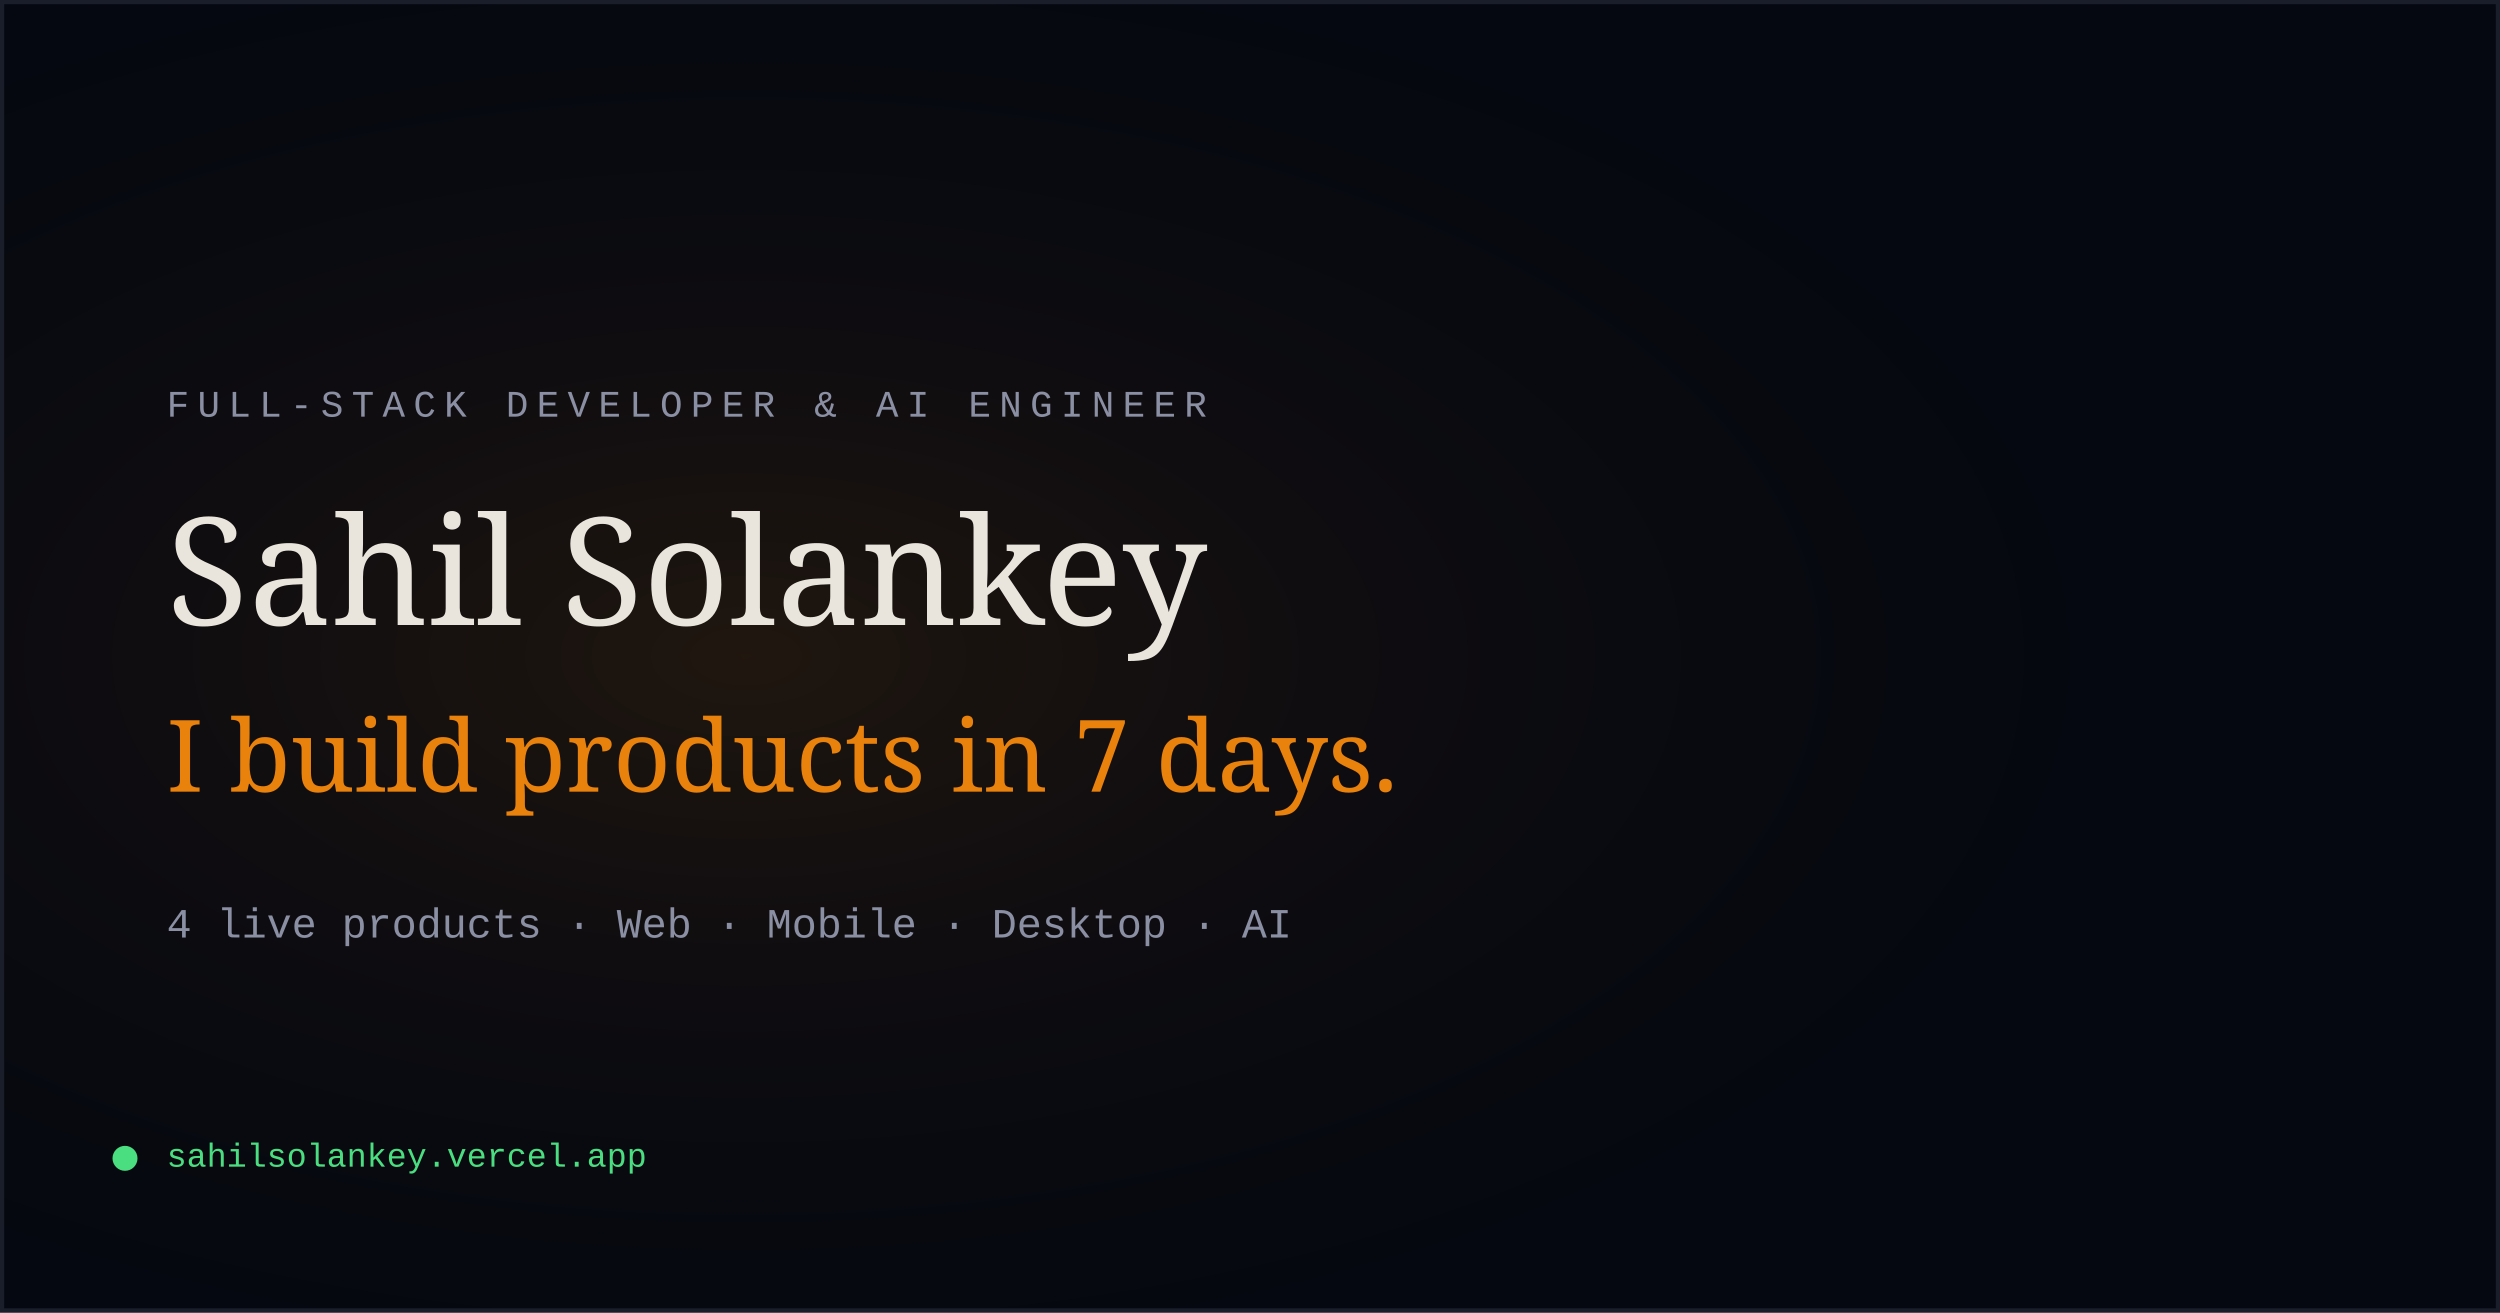
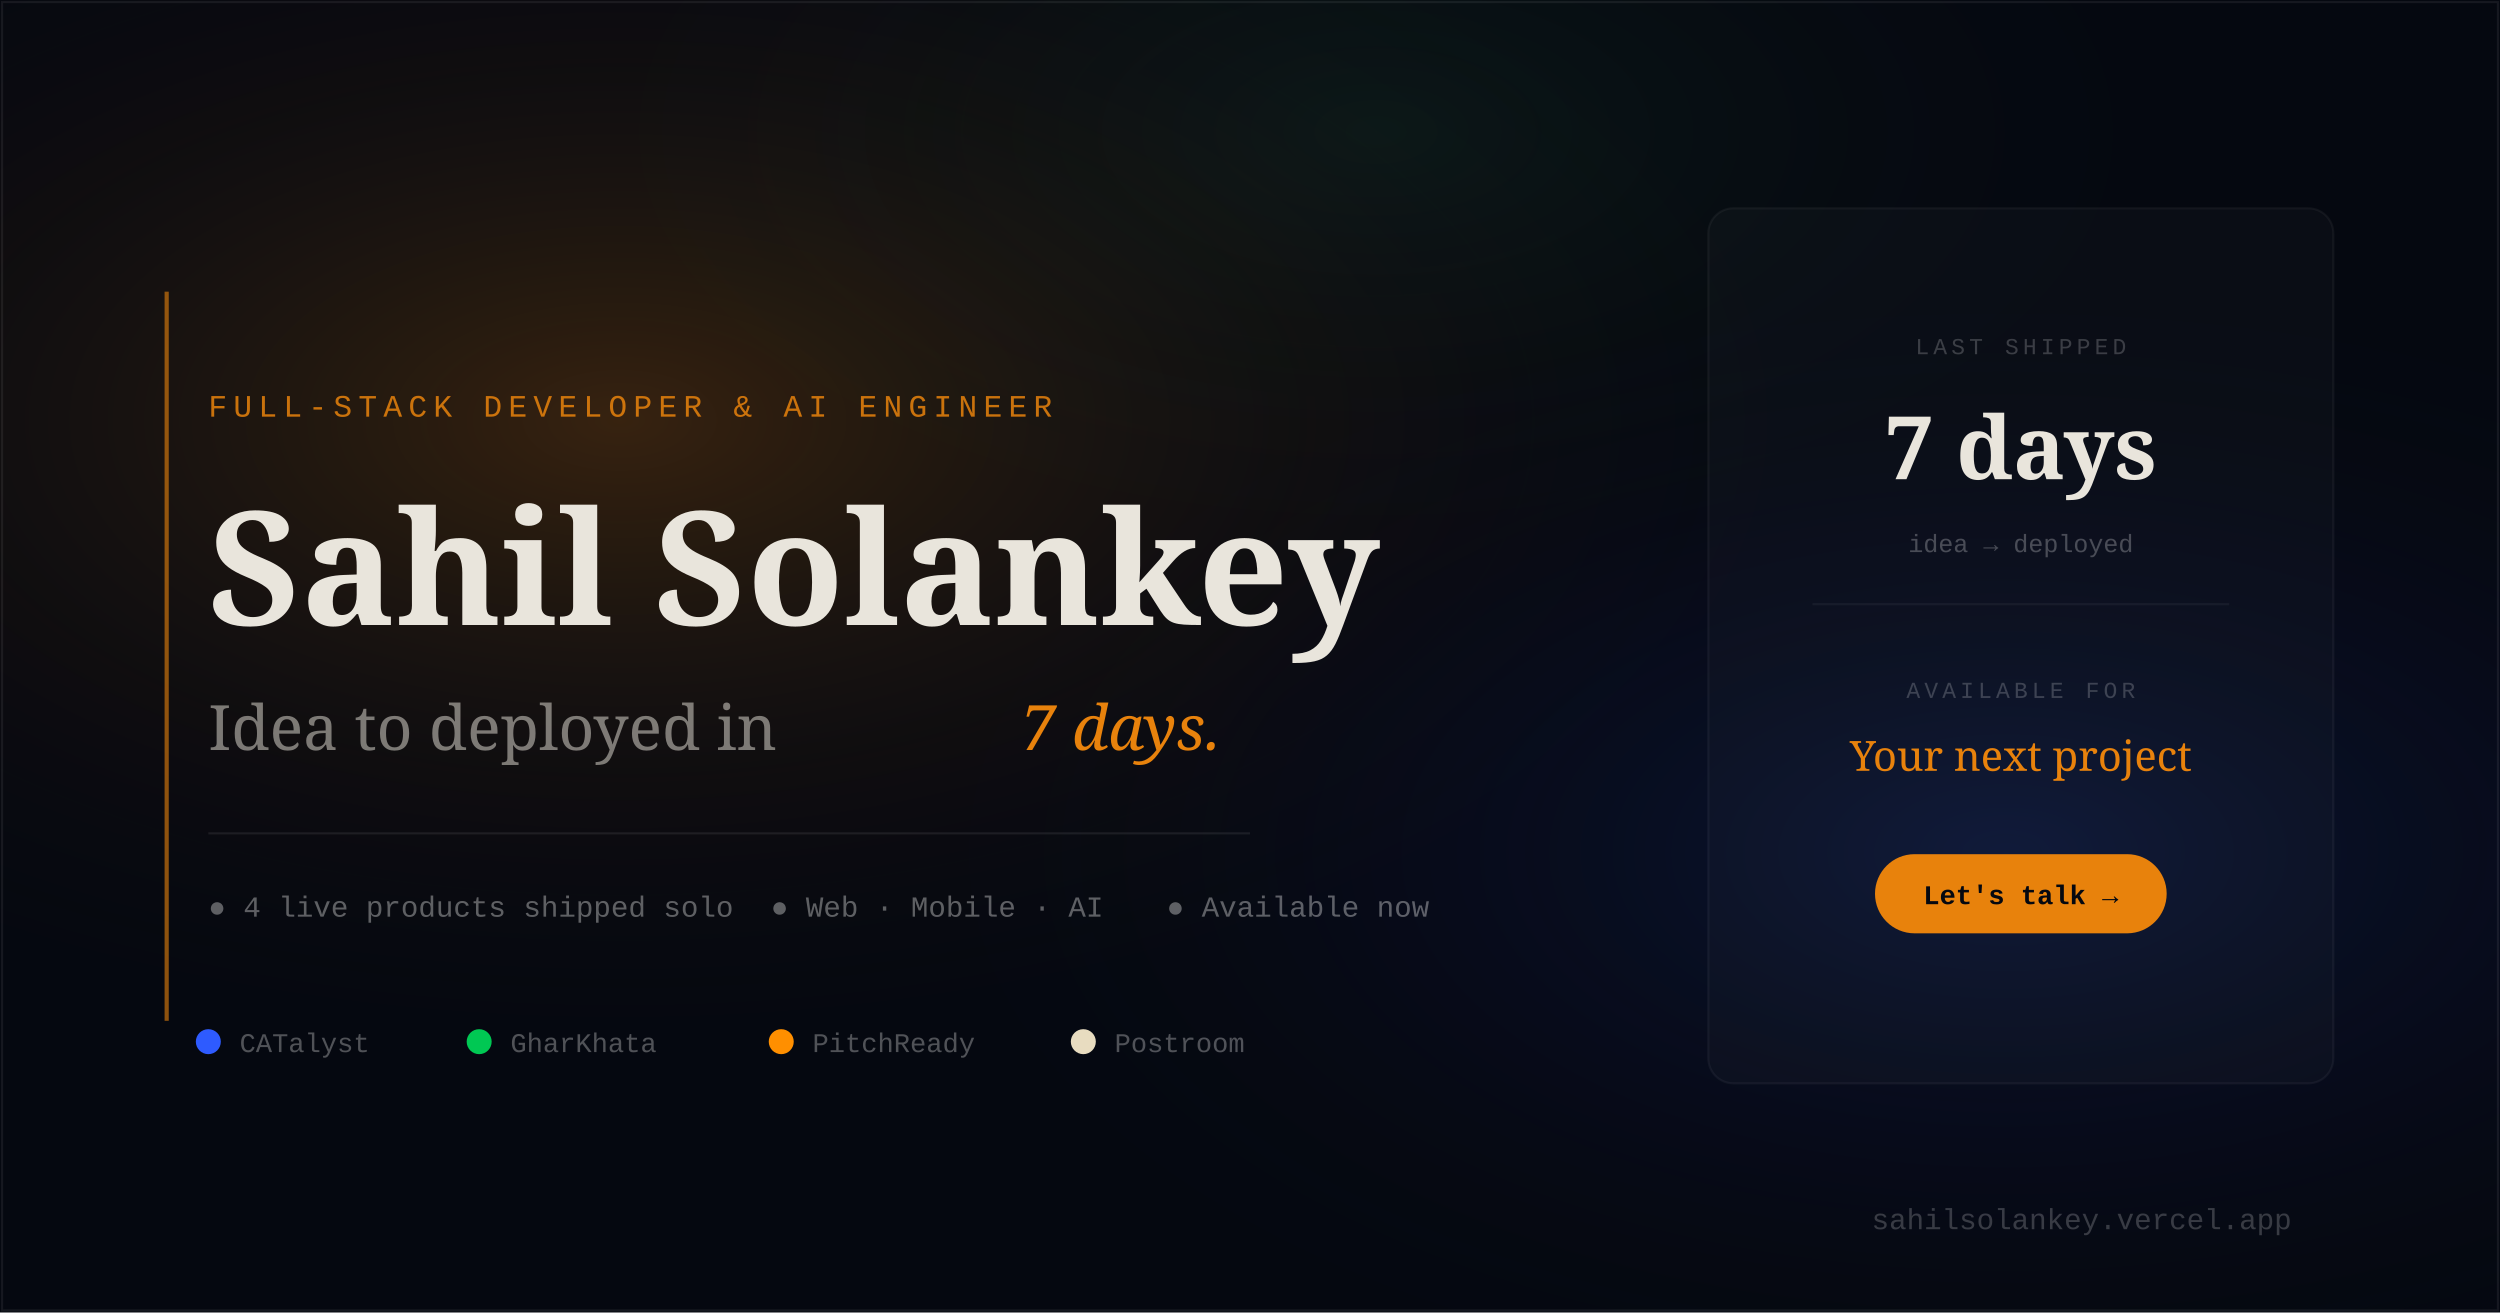
<svg xmlns="http://www.w3.org/2000/svg" width="1200" height="630" viewBox="0 0 1200 630">
-   <rect width="1200" height="630" fill="#050810" />
-   <rect x="0" y="0" width="1200" height="630" fill="url(#grad)" />
  <defs>
-     <radialGradient id="grad" cx="30%" cy="50%" r="60%">
-       <stop offset="0%" stop-color="#E8820C" stop-opacity="0.12" />
+     <radialGradient id="g1" cx="25%" cy="32%" r="50%">
+       <stop offset="0%" stop-color="#E8820C" stop-opacity="0.22" />
+       <stop offset="100%" stop-color="#050810" stop-opacity="0" />
+     </radialGradient>
+     <radialGradient id="g2" cx="80%" cy="65%" r="45%">
+       <stop offset="0%" stop-color="#2E5BFF" stop-opacity="0.16" />
+       <stop offset="100%" stop-color="#050810" stop-opacity="0" />
+     </radialGradient>
+     <radialGradient id="g3" cx="55%" cy="10%" r="35%">
+       <stop offset="0%" stop-color="#4ADE80" stop-opacity="0.07" />
      <stop offset="100%" stop-color="#050810" stop-opacity="0" />
    </radialGradient>
  </defs>
-   <rect x="1" y="1" width="1198" height="628" fill="none" stroke="#1A1E2A" stroke-width="2" />
-   <text x="80" y="200" font-family="'Courier New', monospace" font-size="18" fill="#8A8FA3" letter-spacing="4">FULL-STACK DEVELOPER &amp; AI ENGINEER</text>
-   <text x="80" y="300" font-family="Georgia, serif" font-size="72" fill="#E9E5DC" font-weight="400">Sahil Solankey</text>
-   <text x="80" y="380" font-family="Georgia, serif" font-size="48" fill="#E8820C" font-weight="400">I build products in 7 days.</text>
-   <text x="80" y="450" font-family="'Courier New', monospace" font-size="20" fill="#8A8FA3">4 live products · Web · Mobile · Desktop · AI</text>
-   <text x="80" y="560" font-family="'Courier New', monospace" font-size="16" fill="#4ADE80">sahilsolankey.vercel.app</text>
-   <circle cx="60" cy="556" r="6" fill="#4ADE80" />
+   <rect width="1200" height="630" fill="#050810" />
+   <rect width="1200" height="630" fill="url(#g1)" />
+   <rect width="1200" height="630" fill="url(#g2)" />
+   <rect width="1200" height="630" fill="url(#g3)" />
+   <rect x="1" y="1" width="1198" height="628" fill="none" stroke="rgba(255,255,255,0.07)" stroke-width="1" />
+   <line x1="80" y1="140" x2="80" y2="490" stroke="#E8820C" stroke-width="2" opacity="0.6" />
+   <text x="100" y="200" font-family="'Courier New', monospace" font-size="15" fill="#E8820C" opacity="0.85" letter-spacing="3">FULL-STACK DEVELOPER &amp; AI ENGINEER</text>
+   <text x="100" y="300" font-family="Georgia, serif" font-size="76" font-weight="bold" fill="#E9E5DC">Sahil Solankey</text>
+   <text x="100" y="360" font-family="Georgia, serif" font-size="30" fill="#E9E5DC" opacity="0.5">Idea to deployed in</text>
+   <text x="490" y="360" font-family="Georgia, serif" font-size="30" fill="#E8820C" font-style="italic"> 7 days.</text>
+   <line x1="100" y1="400" x2="600" y2="400" stroke="rgba(255,255,255,0.08)" stroke-width="1" />
+   <text x="100" y="440" font-family="'Courier New', monospace" font-size="14" fill="rgba(255,255,255,0.35)">● 4 live products shipped solo</text>
+   <text x="370" y="440" font-family="'Courier New', monospace" font-size="14" fill="rgba(255,255,255,0.35)">● Web · Mobile · AI</text>
+   <text x="560" y="440" font-family="'Courier New', monospace" font-size="14" fill="rgba(255,255,255,0.35)">● Available now</text>
+   <circle cx="100" cy="500" r="6" fill="#2E5BFF" />
+   <text x="115" y="505" font-family="'Courier New', monospace" font-size="13" fill="rgba(255,255,255,0.3)">CATalyst</text>
+   <circle cx="230" cy="500" r="6" fill="#00C853" />
+   <text x="245" y="505" font-family="'Courier New', monospace" font-size="13" fill="rgba(255,255,255,0.3)">GharKhata</text>
+   <circle cx="375" cy="500" r="6" fill="#FF8F00" />
+   <text x="390" y="505" font-family="'Courier New', monospace" font-size="13" fill="rgba(255,255,255,0.3)">PitchReady</text>
+   <circle cx="520" cy="500" r="6" fill="#E8DCC0" />
+   <text x="535" y="505" font-family="'Courier New', monospace" font-size="13" fill="rgba(255,255,255,0.3)">Postroom</text>
+   <text x="1100" y="590" font-family="'Courier New', monospace" font-size="14" fill="rgba(255,255,255,0.2)" text-anchor="end">sahilsolankey.vercel.app</text>
+   <rect x="820" y="100" width="300" height="420" rx="12" fill="rgba(255,255,255,0.02)" stroke="rgba(255,255,255,0.05)" stroke-width="1" />
+   <text x="970" y="170" font-family="'Courier New', monospace" font-size="11" fill="rgba(255,255,255,0.2)" text-anchor="middle" letter-spacing="2">LAST SHIPPED</text>
+   <text x="970" y="230" font-family="Georgia, serif" font-size="42" font-weight="bold" fill="#E9E5DC" text-anchor="middle">7 days</text>
+   <text x="970" y="265" font-family="'Courier New', monospace" font-size="12" fill="rgba(255,255,255,0.25)" text-anchor="middle">idea → deployed</text>
+   <line x1="870" y1="290" x2="1070" y2="290" stroke="rgba(255,255,255,0.05)" stroke-width="1" />
+   <text x="970" y="335" font-family="'Courier New', monospace" font-size="11" fill="rgba(255,255,255,0.2)" text-anchor="middle" letter-spacing="2">AVAILABLE FOR</text>
+   <text x="970" y="370" font-family="Georgia, serif" font-size="20" fill="#E8820C" text-anchor="middle">Your next project</text>
+   <rect x="900" y="410" width="140" height="38" rx="19" fill="#E8820C" />
+   <text x="970" y="434" font-family="'Courier New', monospace" font-size="13" font-weight="bold" fill="#050810" text-anchor="middle">Let's talk →</text>
</svg>
